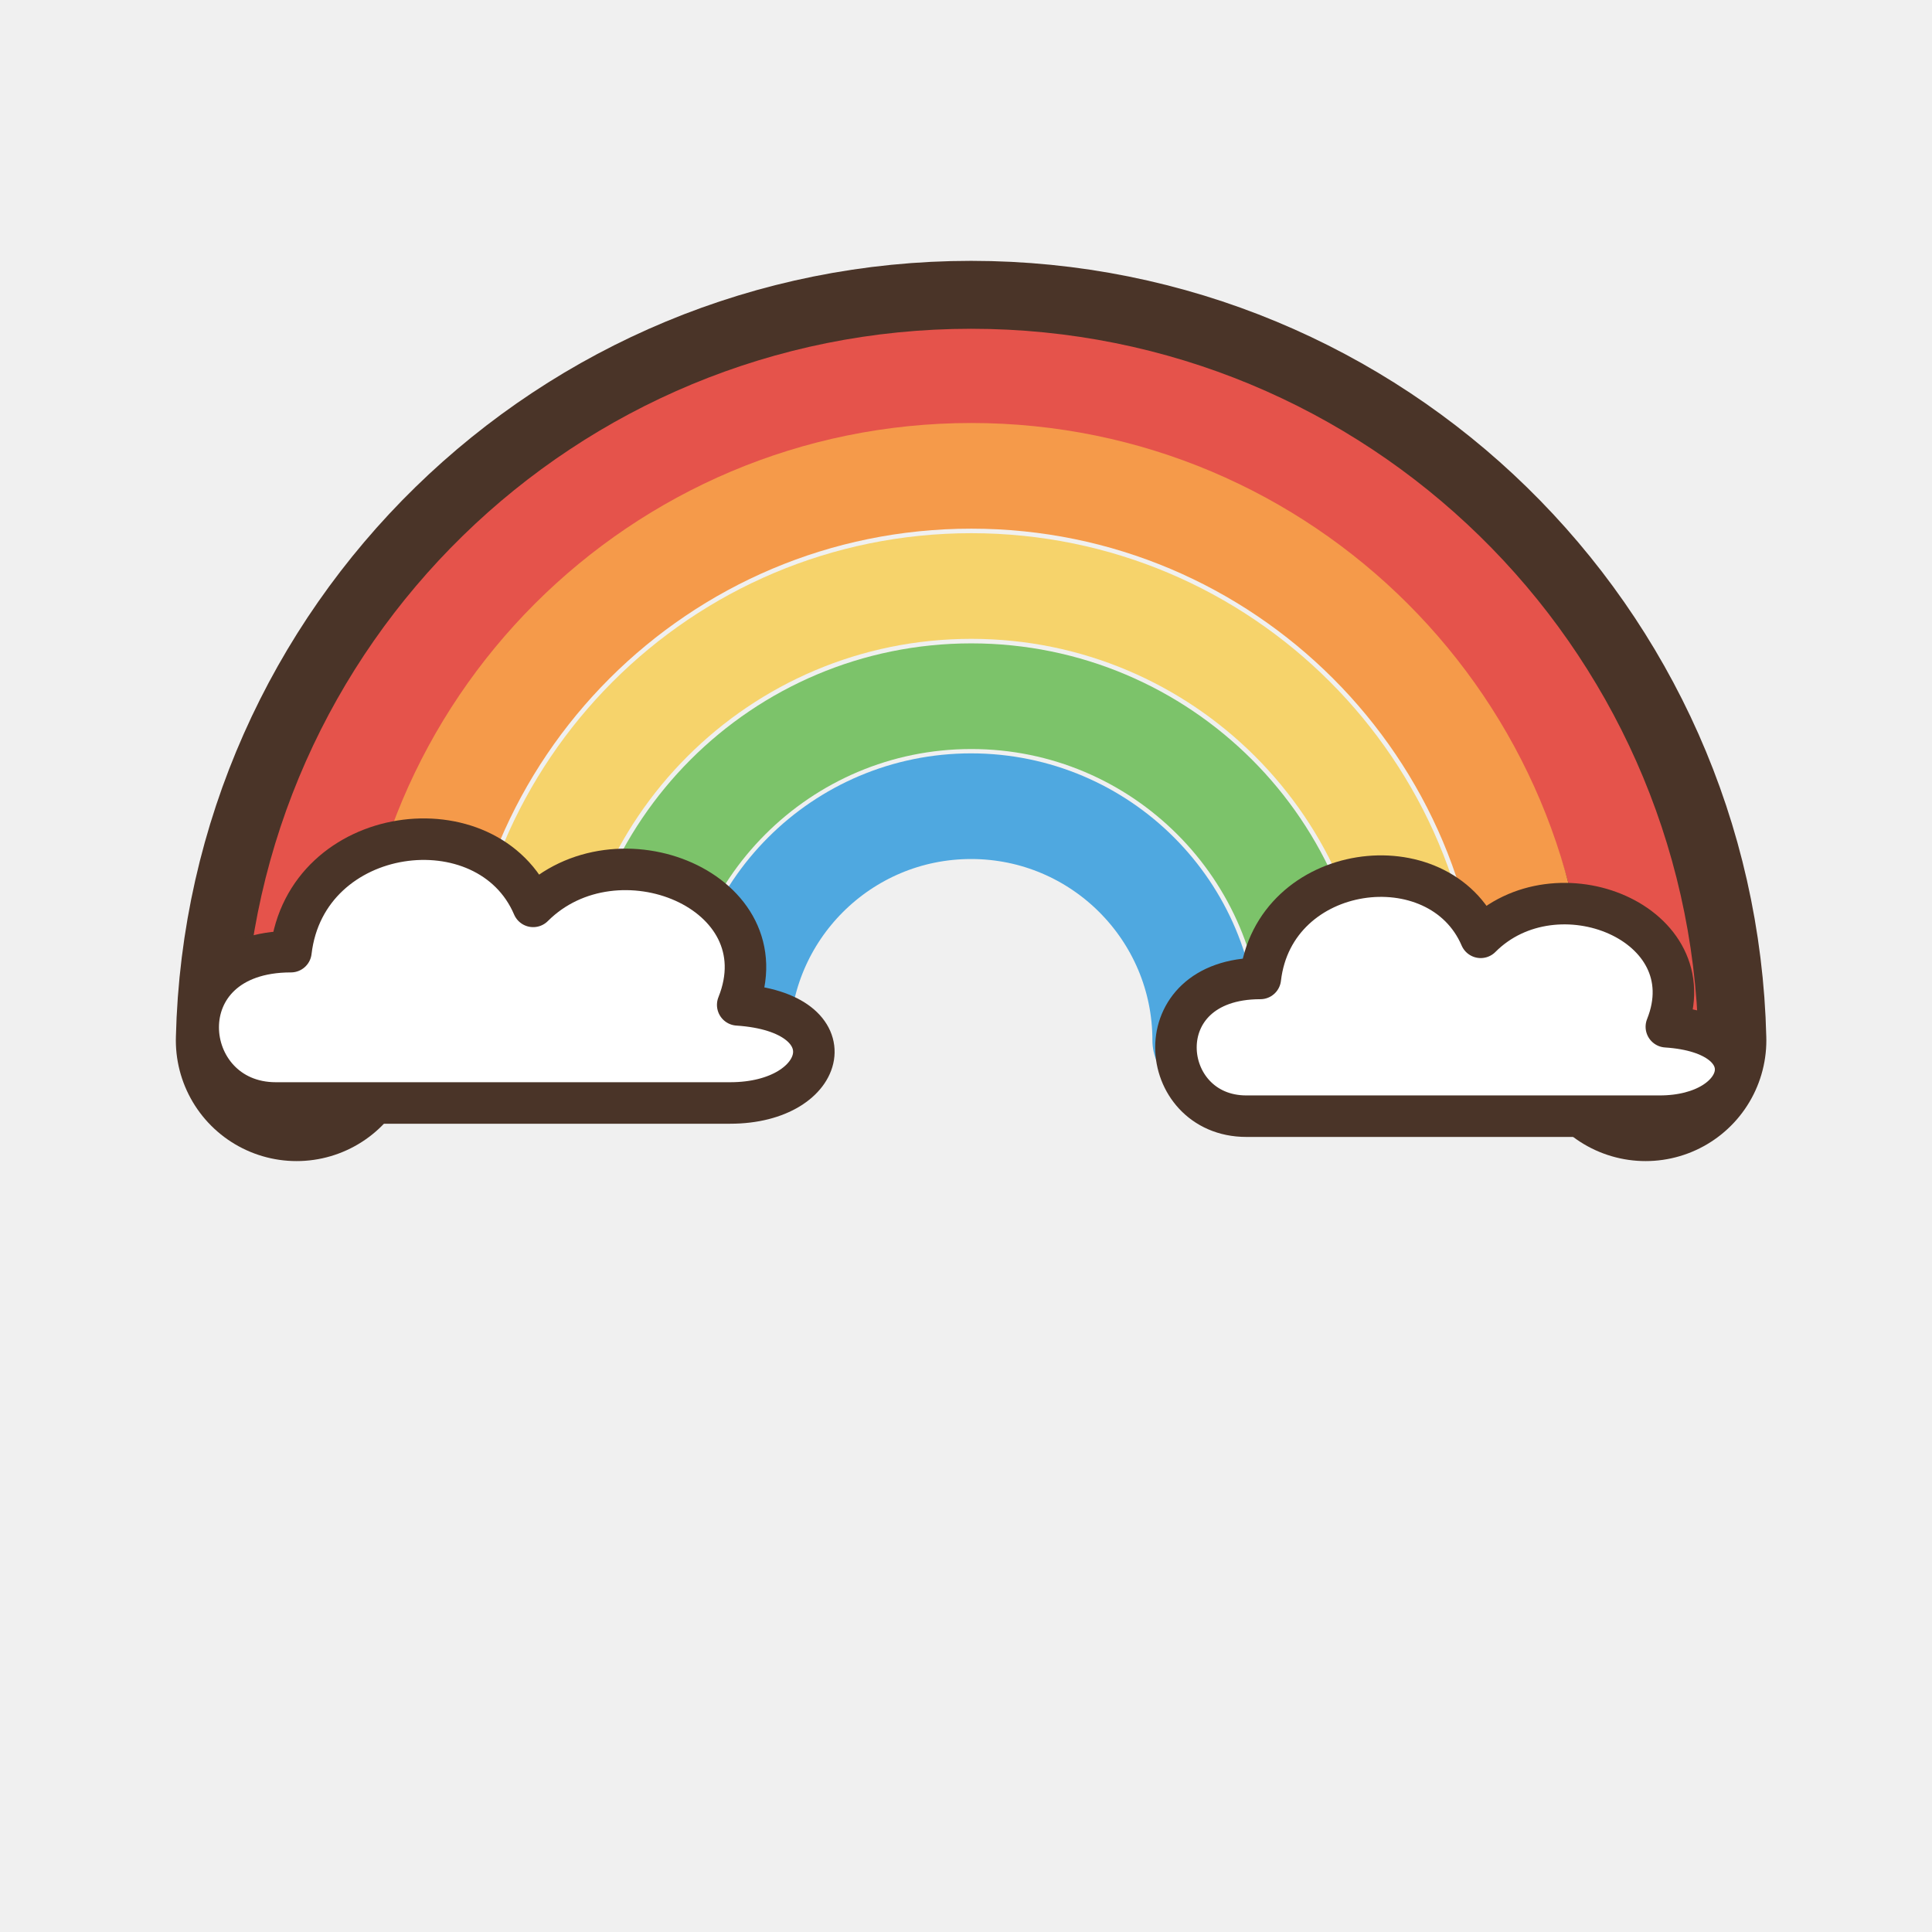
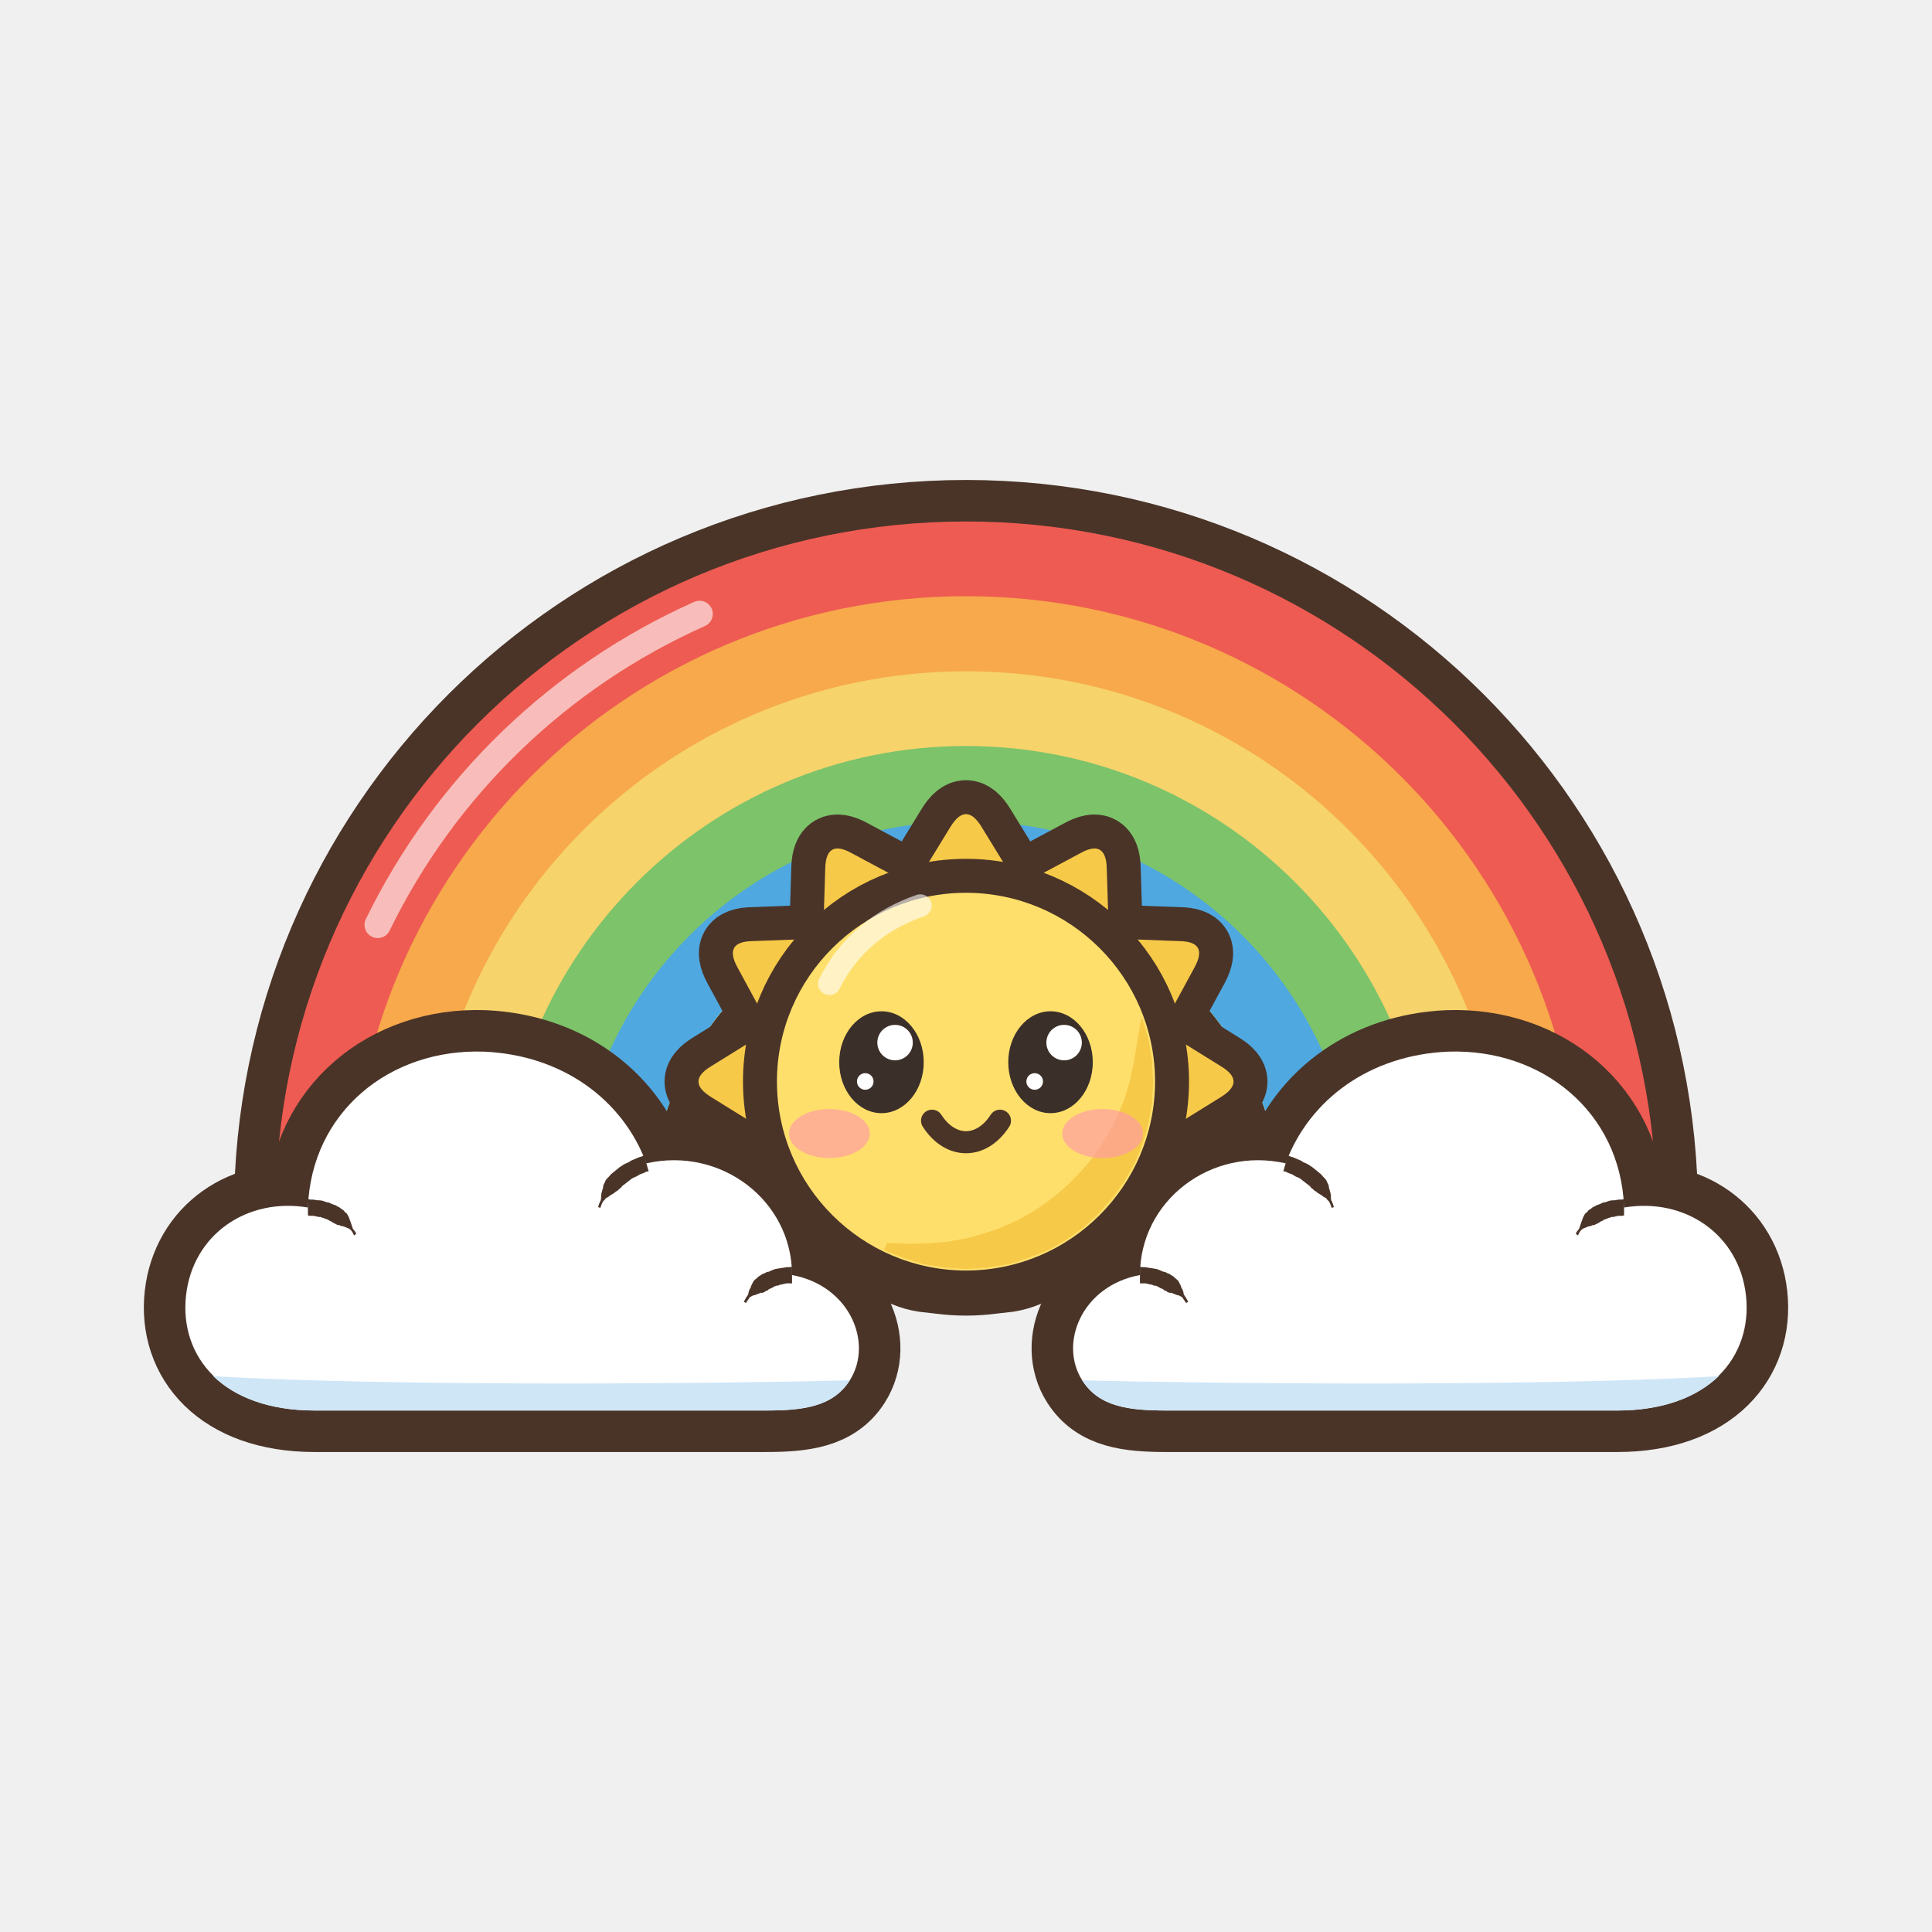
<svg xmlns="http://www.w3.org/2000/svg" viewBox="0 0 512 512" width="512" height="512">
-   <path d="M78.6 275.7 A178.8 178.8 0 0 1 436.1 275.7" fill="none" stroke="#4a3428" stroke-width="64" stroke-linejoin="round" stroke-linecap="round" />
-   <path d="M78.6 275.7 A178.8 178.8 0 0 1 436.1 275.7" fill="none" stroke="#e5534b" stroke-width="28" stroke-linejoin="round" stroke-linecap="round" />
-   <path d="M107.8 275.7 A149.6 149.6 0 0 1 407 275.7" fill="none" stroke="#f59a4a" stroke-width="28" stroke-linejoin="round" stroke-linecap="round" />
-   <path d="M137 275.7 A120.4 120.4 0 0 1 377.8 275.7" fill="none" stroke="#f6d36b" stroke-width="28" stroke-linejoin="round" stroke-linecap="round" />
-   <path d="M166.2 275.7 A91.2 91.2 0 0 1 348.6 275.7" fill="none" stroke="#7cc36a" stroke-width="28" stroke-linejoin="round" stroke-linecap="round" />
-   <path d="M195.3 275.7 A62 62 0 0 1 319.4 275.7" fill="none" stroke="#4fa8e0" stroke-width="28" stroke-linejoin="round" stroke-linecap="round" />
-   <path d="M73.1 292.3 C47 292.3 43 252.2 77.1 252.2 C81.1 218.1 129.3 212.1 141.3 240.2 C163.4 218.1 207.6 236.2 195.5 266.3 C225.6 268.3 219.6 292.3 193.5 292.3 Z" fill="#ffffff" stroke="#4a3428" stroke-width="11" stroke-linejoin="round" stroke-linecap="round" />
-   <path d="M330.3 295.8 C306.6 295.8 303 259.3 334 259.3 C337.6 228.3 381.4 222.8 392.4 248.4 C412.4 228.3 452.6 244.7 441.6 272.1 C469 273.9 463.5 295.8 439.8 295.8 Z" fill="#ffffff" stroke="#4a3428" stroke-width="11" stroke-linejoin="round" stroke-linecap="round" />
-   <path d="M87.7 255.7 C91.4 244.7 102.3 237.4 113.3 235.6" fill="none" stroke="#ffffff" stroke-width="7" stroke-linejoin="round" stroke-linecap="round" stroke-opacity="0.6" />
+   <path d="M73 321.2 C73 220.1 154.9 138.2 256 138.2 C357.1 138.2 439 220.1 439 321.2 L339.7 321.2 C339.7 274.9 302.3 237.4 256 237.4 C209.7 237.4 172.3 274.9 172.3 321.2 Z" fill="#4a3428" stroke="#4a3428" stroke-width="22" stroke-linejoin="round" stroke-linecap="round" />
+   <path d="M73 321.2 C73 220.1 154.9 138.2 256 138.2 C357.1 138.2 439 220.1 439 321.2 L339.7 321.2 C339.7 274.9 302.3 237.4 256 237.4 C209.7 237.4 172.3 274.9 172.3 321.2 Z" fill="#ee5b52" />
+   <path d="M92.9 321.2 C92.9 231.1 165.9 158 256 158 C346.1 158 419.1 231.1 419.1 321.2 L339.7 321.2 C339.7 274.9 302.3 237.4 256 237.4 C209.7 237.4 172.3 274.9 172.3 321.2 Z" fill="#f7a94b" />
+   <path d="M112.7 321.2 C112.7 242 176.9 177.9 256 177.9 C335.1 177.9 399.3 242 399.3 321.2 L339.7 321.2 C339.7 274.9 302.3 237.4 256 237.4 C209.7 237.4 172.3 274.9 172.3 321.2 Z" fill="#f6d36b" />
+   <path d="M132.6 321.2 C132.6 253 187.8 197.7 256 197.7 C324.2 197.7 379.4 253 379.4 321.2 L339.7 321.2 C339.7 274.9 302.3 237.4 256 237.4 C209.7 237.4 172.3 274.9 172.3 321.2 Z" fill="#7cc36a" />
+   <path d="M152.4 321.2 C152.4 263.9 198.8 217.6 256 217.6 C313.2 217.6 359.6 263.9 359.6 321.2 L339.7 321.2 C339.7 274.9 302.3 237.4 256 237.4 C209.7 237.4 172.3 274.9 172.3 321.2 Z" fill="#4fa8e0" />
+   <path d="M100.1 245.1 C118 208.4 148.2 179.3 185.4 162.7" fill="none" stroke="#ffffff" stroke-width="7" stroke-linejoin="round" stroke-linecap="round" stroke-opacity="0.6" />
+   <path d="M251.9 219.1 Q256 212.4 260.1 219.1 L268.5 232.8 Q269.8 234.9 272.1 233.7 L286.3 226.1 Q293.1 222.3 293.3 230.1 L293.8 246.2 Q293.8 248.8 296.4 248.8 L312.5 249.4 Q320.3 249.5 316.6 256.3 L308.9 270.5 Q307.7 272.8 309.9 274.1 L323.6 282.6 Q330.2 286.6 323.6 290.7 L309.9 299.2 Q307.7 300.4 308.9 302.8 L316.6 316.9 Q320.3 323.7 312.5 323.9 L296.4 324.4 Q293.8 324.4 291.8 326.1 L288.3 328.8 Q282.8 333 276.3 335.7 L272.2 337.3 Q269.8 338.3 267.3 338.7 L262.9 339.2 Q256 340.1 249.1 339.2 L244.7 338.7 Q242.2 338.3 239.8 337.3 L235.7 335.7 Q229.2 333 223.7 328.8 L220.2 326.1 Q218.2 324.4 215.6 324.4 L199.5 323.9 Q191.7 323.7 195.4 316.9 L203.1 302.8 Q204.3 300.4 202.1 299.2 L188.4 290.7 Q181.8 286.6 188.4 282.6 L202.1 274.1 Q204.3 272.8 203.1 270.5 L195.4 256.3 Q191.7 249.5 199.5 249.4 L215.6 248.8 Q218.2 248.8 218.2 246.2 L218.7 230.1 Q218.9 222.3 225.7 226.1 L239.9 233.7 Q242.2 234.9 243.5 232.8 Z" fill="#4a3428" stroke="#4a3428" stroke-width="18" stroke-linejoin="round" stroke-linecap="round" />
+   <path d="M251.9 219.1 Q256 212.4 260.1 219.1 L268.5 232.8 Q269.8 234.9 272.1 233.7 L286.3 226.1 Q293.1 222.3 293.3 230.1 L293.8 246.2 Q293.8 248.8 296.4 248.8 L312.5 249.4 Q320.3 249.5 316.6 256.3 L308.9 270.5 Q307.7 272.8 309.9 274.1 L323.6 282.6 Q330.2 286.6 323.6 290.7 L309.9 299.2 Q307.7 300.4 308.9 302.8 L316.6 316.9 Q320.3 323.7 312.5 323.9 L296.4 324.4 Q293.8 324.4 291.8 326.1 L288.3 328.8 Q282.8 333 276.3 335.7 L272.2 337.3 Q269.8 338.3 267.3 338.7 L262.9 339.2 Q256 340.1 249.1 339.2 L244.7 338.7 Q242.2 338.3 239.8 337.3 L235.7 335.7 Q229.2 333 223.7 328.8 L220.2 326.1 Q218.2 324.4 215.6 324.4 L199.5 323.9 Q191.7 323.7 195.4 316.9 L203.1 302.8 Q204.3 300.4 202.1 299.2 L188.4 290.7 Q181.8 286.6 188.4 282.6 L202.1 274.1 Q204.3 272.8 203.1 270.5 L195.4 256.3 Q191.7 249.5 199.5 249.4 L215.6 248.8 Q218.2 248.8 218.2 246.2 L218.7 230.1 Q218.9 222.3 225.7 226.1 L239.9 233.7 Q242.2 234.9 243.5 232.8 Z" fill="#f7c948" />
+   <path d="M205.9 286.6 C205.9 259 228.4 236.6 256 236.6 C283.6 236.6 306.1 259 306.1 286.6 C306.1 314.3 283.6 336.7 256 336.7 C228.4 336.7 205.9 314.3 205.9 286.6 Z" fill="#4a3428" stroke="#4a3428" stroke-width="18" stroke-linejoin="round" stroke-linecap="round" />
+   <path d="M205.9 286.6 C205.9 259 228.4 236.6 256 236.6 C283.6 236.6 306.1 259 306.1 286.6 C306.1 314.3 283.6 336.7 256 336.7 C228.4 336.7 205.9 314.3 205.9 286.6 Z" fill="#ffdf6b" />
+   <path d="M302.7 269.9 L304.3 275.2 L305.3 280.9 L305.6 286.6 L305.3 292.4 L304.3 298 L302.7 303.4 L300.6 308.5 L297.9 313.2 L294.7 317.6 L291 321.7 L287 325.4 L282.6 328.5 L277.8 331.3 L272.7 333.3 L267.4 335 L261.8 335.9 L256 336.3 L250.2 335.9 L244.6 335 L239.3 333.3 L234.2 331.3 L235.1 329.4 L240.6 329.6 L245.9 329.5 L251 329.1 L256 328.2 L260.7 326.9 L265.1 325.4 L269.2 323.6 L273.1 321.5 L276.6 319.2 L280 316.6 L283.2 313.8 L286.1 310.8 L289 307.5 L291.5 304 L293.9 300.2 L296 296 L297.9 291.6 L299.4 286.6 L300.5 281.4 L301.4 275.9 L302.4 270.1 Z" fill="#f7c948" />
+   <ellipse cx="233.6" cy="281.5" rx="11.2" ry="13.5" fill="#3b2f2a" />
+   <circle cx="237.2" cy="276.3" r="4.7" fill="#ffffff" />
+   <circle cx="229.3" cy="286.6" r="2.2" fill="#ffffff" />
+   <ellipse cx="278.4" cy="281.5" rx="11.2" ry="13.5" fill="#3b2f2a" />
+   <circle cx="282" cy="276.3" r="4.7" fill="#ffffff" />
+   <circle cx="274.2" cy="286.6" r="2.2" fill="#ffffff" />
+   <ellipse cx="219.8" cy="300.4" rx="10.7" ry="6.5" fill="#ff9aa8" fill-opacity="0.65" />
+   <ellipse cx="292.2" cy="300.4" rx="10.7" ry="6.5" fill="#ff9aa8" fill-opacity="0.65" />
+   <path d="M247 297 C251.9 304.6 260.1 304.6 265 297" fill="none" stroke="#4a3428" stroke-width="5.85" stroke-linejoin="round" stroke-linecap="round" />
+   <path d="M219.8 260.7 C224.9 250.4 233.6 243.5 243.9 240" fill="none" stroke="#ffffff" stroke-width="6" stroke-linejoin="round" stroke-linecap="round" stroke-opacity="0.6" />
+   <path d="M83.4 373.8 C59.1 373.8 47.5 359.5 49.3 343.3 C51.1 327.2 65.4 317.3 81.6 320 C82.5 294.8 103.2 277.8 128.3 278.7 C148.9 279.6 165 291.3 171.3 308.3 C191.1 303.8 209.9 318.2 209.9 337.9 C225.2 340.7 231.5 355.9 225.2 365.8 C220.7 372.9 212.7 373.8 202.8 373.8 Z" fill="#4a3428" stroke="#4a3428" stroke-width="22" stroke-linejoin="round" stroke-linecap="round" />
+   <path d="M83.4 373.8 C59.1 373.8 47.5 359.5 49.3 343.3 C51.1 327.2 65.4 317.3 81.6 320 C82.5 294.8 103.2 277.8 128.3 278.7 C148.9 279.6 165 291.3 171.3 308.3 C191.1 303.8 209.9 318.2 209.9 337.9 C225.2 340.7 231.5 355.9 225.2 365.8 C220.7 372.9 212.7 373.8 202.8 373.8 Z" fill="#ffffff" />
+   <path d="M83.4 373.8 L202.8 373.8 C212.7 373.8 220.7 372.9 225.2 365.8 C195.6 366.6 105.8 367.6 56.5 364.7 C62.3 370.3 71.3 373.8 83.4 373.8 Z" fill="#cfe6f7" />
+   <path d="M81.6 322.1 L82.1 322.2 L82.6 322.2 L83 322.2 L83.6 322.3 L84 322.4 L84.4 322.5 L84.9 322.5 L85.4 322.7 L85.8 322.8 L86.2 323 L86.6 323.1 L87 323.3 L87.5 323.6 L87.8 323.7 L88.2 324 L88.6 324.2 L89 324.4 L89.4 324.6 L90 324.7 L90.4 324.9 L91 325 L91.5 325.2 L92 325.4 L92.5 325.6 L93 326 L93.3 326.4 L93.6 326.9 L93.8 327.4 L94.4 327 L94.2 326.5 L93.8 326 L93.5 325.6 L93.3 325 L93.1 324.4 L92.9 323.8 L92.7 323.3 L92.5 322.7 L92.2 322.1 L91.9 321.6 L91.4 321.2 L91 320.7 L90.5 320.4 L90 320 L89.4 319.7 L88.9 319.4 L88.3 319.2 L87.8 319 L87.2 318.7 L86.6 318.6 L86 318.4 L85.4 318.2 L84.8 318.1 L84.2 318.1 L83.6 318 L82.9 317.9 L82.3 317.9 L81.6 317.8 Z" fill="#4a3428" />
+   <path d="M170.7 306.2 L170 306.5 L169.3 306.7 L168.6 307 L167.9 307.3 L167.2 307.6 L166.6 308 L165.9 308.3 L165.3 308.6 L164.7 309 L164.1 309.4 L163.5 309.9 L163 310.3 L162.4 310.8 L161.9 311.2 L161.4 311.8 L160.9 312.3 L160.5 312.8 L160.2 313.5 L159.9 314.1 L159.8 314.8 L159.6 315.5 L159.4 316.2 L159.3 316.8 L159.3 317.5 L159.2 318.1 L158.9 318.7 L158.7 319.3 L158.5 319.9 L159.1 320.1 L159.3 319.5 L159.5 319 L159.8 318.4 L160.2 318 L160.6 317.5 L161.2 317.2 L161.7 316.8 L162.2 316.5 L162.7 316.2 L163.2 315.8 L163.7 315.5 L164.1 315.1 L164.5 314.8 L164.9 314.3 L165.3 314 L165.7 313.7 L166.2 313.3 L166.6 313 L167.1 312.6 L167.5 312.3 L168.1 312 L168.6 311.8 L169.1 311.5 L169.6 311.2 L170.2 311 L170.7 310.8 L171.3 310.5 L171.9 310.4 Z" fill="#4a3428" />
+   <path d="M209.9 335.7 L209.3 335.8 L208.6 335.8 L208 335.9 L207.4 336 L206.7 336.1 L206.1 336.2 L205.5 336.3 L204.9 336.5 L204.4 336.7 L203.8 337 L203.2 337.1 L202.7 337.4 L202.1 337.6 L201.5 338 L201 338.3 L200.6 338.7 L200.1 339.1 L199.7 339.5 L199.4 340.1 L199.1 340.7 L198.9 341.3 L198.6 341.8 L198.4 342.4 L198.3 343 L198 343.5 L197.7 343.9 L197.4 344.5 L197.1 345 L197.7 345.3 L198 344.8 L198.3 344.4 L198.6 343.9 L199 343.6 L199.6 343.3 L200.1 343.2 L200.6 343 L201.1 342.8 L201.6 342.6 L202.1 342.6 L202.6 342.4 L203 342.1 L203.4 342 L203.7 341.7 L204.1 341.5 L204.6 341.3 L204.9 341.1 L205.3 340.9 L205.8 340.7 L206.2 340.7 L206.6 340.5 L207.1 340.4 L207.6 340.3 L208 340.2 L208.4 340.1 L209 340.1 L209.5 340.1 L209.9 340.1 Z" fill="#4a3428" />
+   <path d="M428.6 373.8 C452.9 373.8 464.5 359.5 462.7 343.3 C460.9 327.2 446.6 317.3 430.4 320 C429.5 294.8 408.8 277.8 383.7 278.7 C363.1 279.6 347 291.3 340.7 308.3 C320.9 303.8 302.1 318.2 302.1 337.9 C286.8 340.7 280.5 355.9 286.8 365.8 C291.3 372.9 299.3 373.8 309.2 373.8 Z" fill="#4a3428" stroke="#4a3428" stroke-width="22" stroke-linejoin="round" stroke-linecap="round" />
+   <path d="M428.6 373.8 C452.9 373.8 464.5 359.5 462.7 343.3 C460.9 327.2 446.6 317.3 430.4 320 C429.5 294.8 408.8 277.8 383.7 278.7 C363.1 279.6 347 291.3 340.7 308.3 C320.9 303.8 302.1 318.2 302.1 337.9 C286.8 340.7 280.5 355.9 286.8 365.8 C291.3 372.9 299.3 373.8 309.2 373.8 Z" fill="#ffffff" />
+   <path d="M428.6 373.8 L309.2 373.8 C299.3 373.8 291.3 372.9 286.8 365.8 C316.4 366.6 406.2 367.6 455.5 364.7 C449.7 370.3 440.7 373.8 428.6 373.8 Z" fill="#cfe6f7" />
+   <path d="M430.4 317.8 L429.7 317.9 L429.1 317.9 L428.4 318 L427.8 318.1 L427.2 318.1 L426.6 318.2 L426 318.4 L425.4 318.6 L424.8 318.7 L424.2 319 L423.7 319.2 L423.1 319.4 L422.6 319.7 L422 320 L421.5 320.4 L421 320.7 L420.6 321.2 L420.1 321.6 L419.8 322.1 L419.5 322.7 L419.3 323.3 L419.1 323.8 L418.9 324.4 L418.7 325 L418.5 325.6 L418.2 326 L417.8 326.5 L417.6 327 L418.2 327.4 L418.4 326.9 L418.7 326.4 L419 326 L419.5 325.6 L420 325.4 L420.5 325.2 L421 325 L421.6 324.9 L422 324.7 L422.6 324.6 L423 324.4 L423.4 324.2 L423.8 324 L424.2 323.7 L424.5 323.6 L425 323.3 L425.4 323.1 L425.8 323 L426.2 322.8 L426.6 322.7 L427.1 322.5 L427.6 322.5 L428 322.4 L428.4 322.3 L429 322.2 L429.4 322.2 L429.9 322.2 L430.4 322.1 Z" fill="#4a3428" />
+   <path d="M340.1 310.4 L340.7 310.5 L341.3 310.8 L341.8 311 L342.4 311.2 L342.9 311.5 L343.4 311.8 L343.9 312 L344.5 312.3 L344.9 312.6 L345.4 313 L345.8 313.3 L346.3 313.7 L346.7 314 L347.1 314.3 L347.5 314.8 L347.9 315.1 L348.3 315.5 L348.8 315.8 L349.3 316.2 L349.8 316.5 L350.3 316.8 L350.8 317.2 L351.4 317.5 L351.8 318 L352.2 318.4 L352.5 319 L352.7 319.5 L352.9 320.1 L353.5 319.9 L353.3 319.3 L353.1 318.7 L352.8 318.1 L352.7 317.5 L352.7 316.8 L352.6 316.2 L352.4 315.5 L352.2 314.8 L352.1 314.1 L351.8 313.5 L351.5 312.8 L351.1 312.3 L350.6 311.8 L350.1 311.2 L349.6 310.8 L349 310.3 L348.5 309.9 L347.9 309.4 L347.3 309 L346.7 308.6 L346.1 308.3 L345.4 308 L344.8 307.6 L344.1 307.3 L343.4 307 L342.7 306.7 L342 306.5 L341.3 306.2 Z" fill="#4a3428" />
+   <path d="M302.1 340.1 L302.5 340.1 L303 340.1 L303.6 340.1 L304 340.2 L304.4 340.3 L304.9 340.4 L305.4 340.5 L305.8 340.7 L306.2 340.7 L306.7 340.9 L307.1 341.1 L307.4 341.3 L307.9 341.5 L308.3 341.7 L308.6 342 L309 342.1 L309.4 342.4 L309.9 342.6 L310.4 342.6 L310.9 342.8 L311.4 343 L311.9 343.2 L312.4 343.3 L313 343.6 L313.4 343.9 L313.7 344.4 L314 344.8 L314.3 345.3 L314.9 345 L314.6 344.5 L314.3 343.9 L314 343.5 L313.7 343 L313.6 342.4 L313.4 341.8 L313.1 341.3 L312.9 340.7 L312.6 340.1 L312.3 339.5 L311.9 339.1 L311.4 338.7 L311 338.3 L310.5 338 L309.9 337.6 L309.3 337.4 L308.8 337.1 L308.2 337 L307.6 336.7 L307.1 336.5 L306.5 336.3 L305.9 336.2 L305.3 336.1 L304.6 336 L304 335.9 L303.4 335.8 L302.7 335.8 L302.1 335.7 Z" fill="#4a3428" />
</svg>
